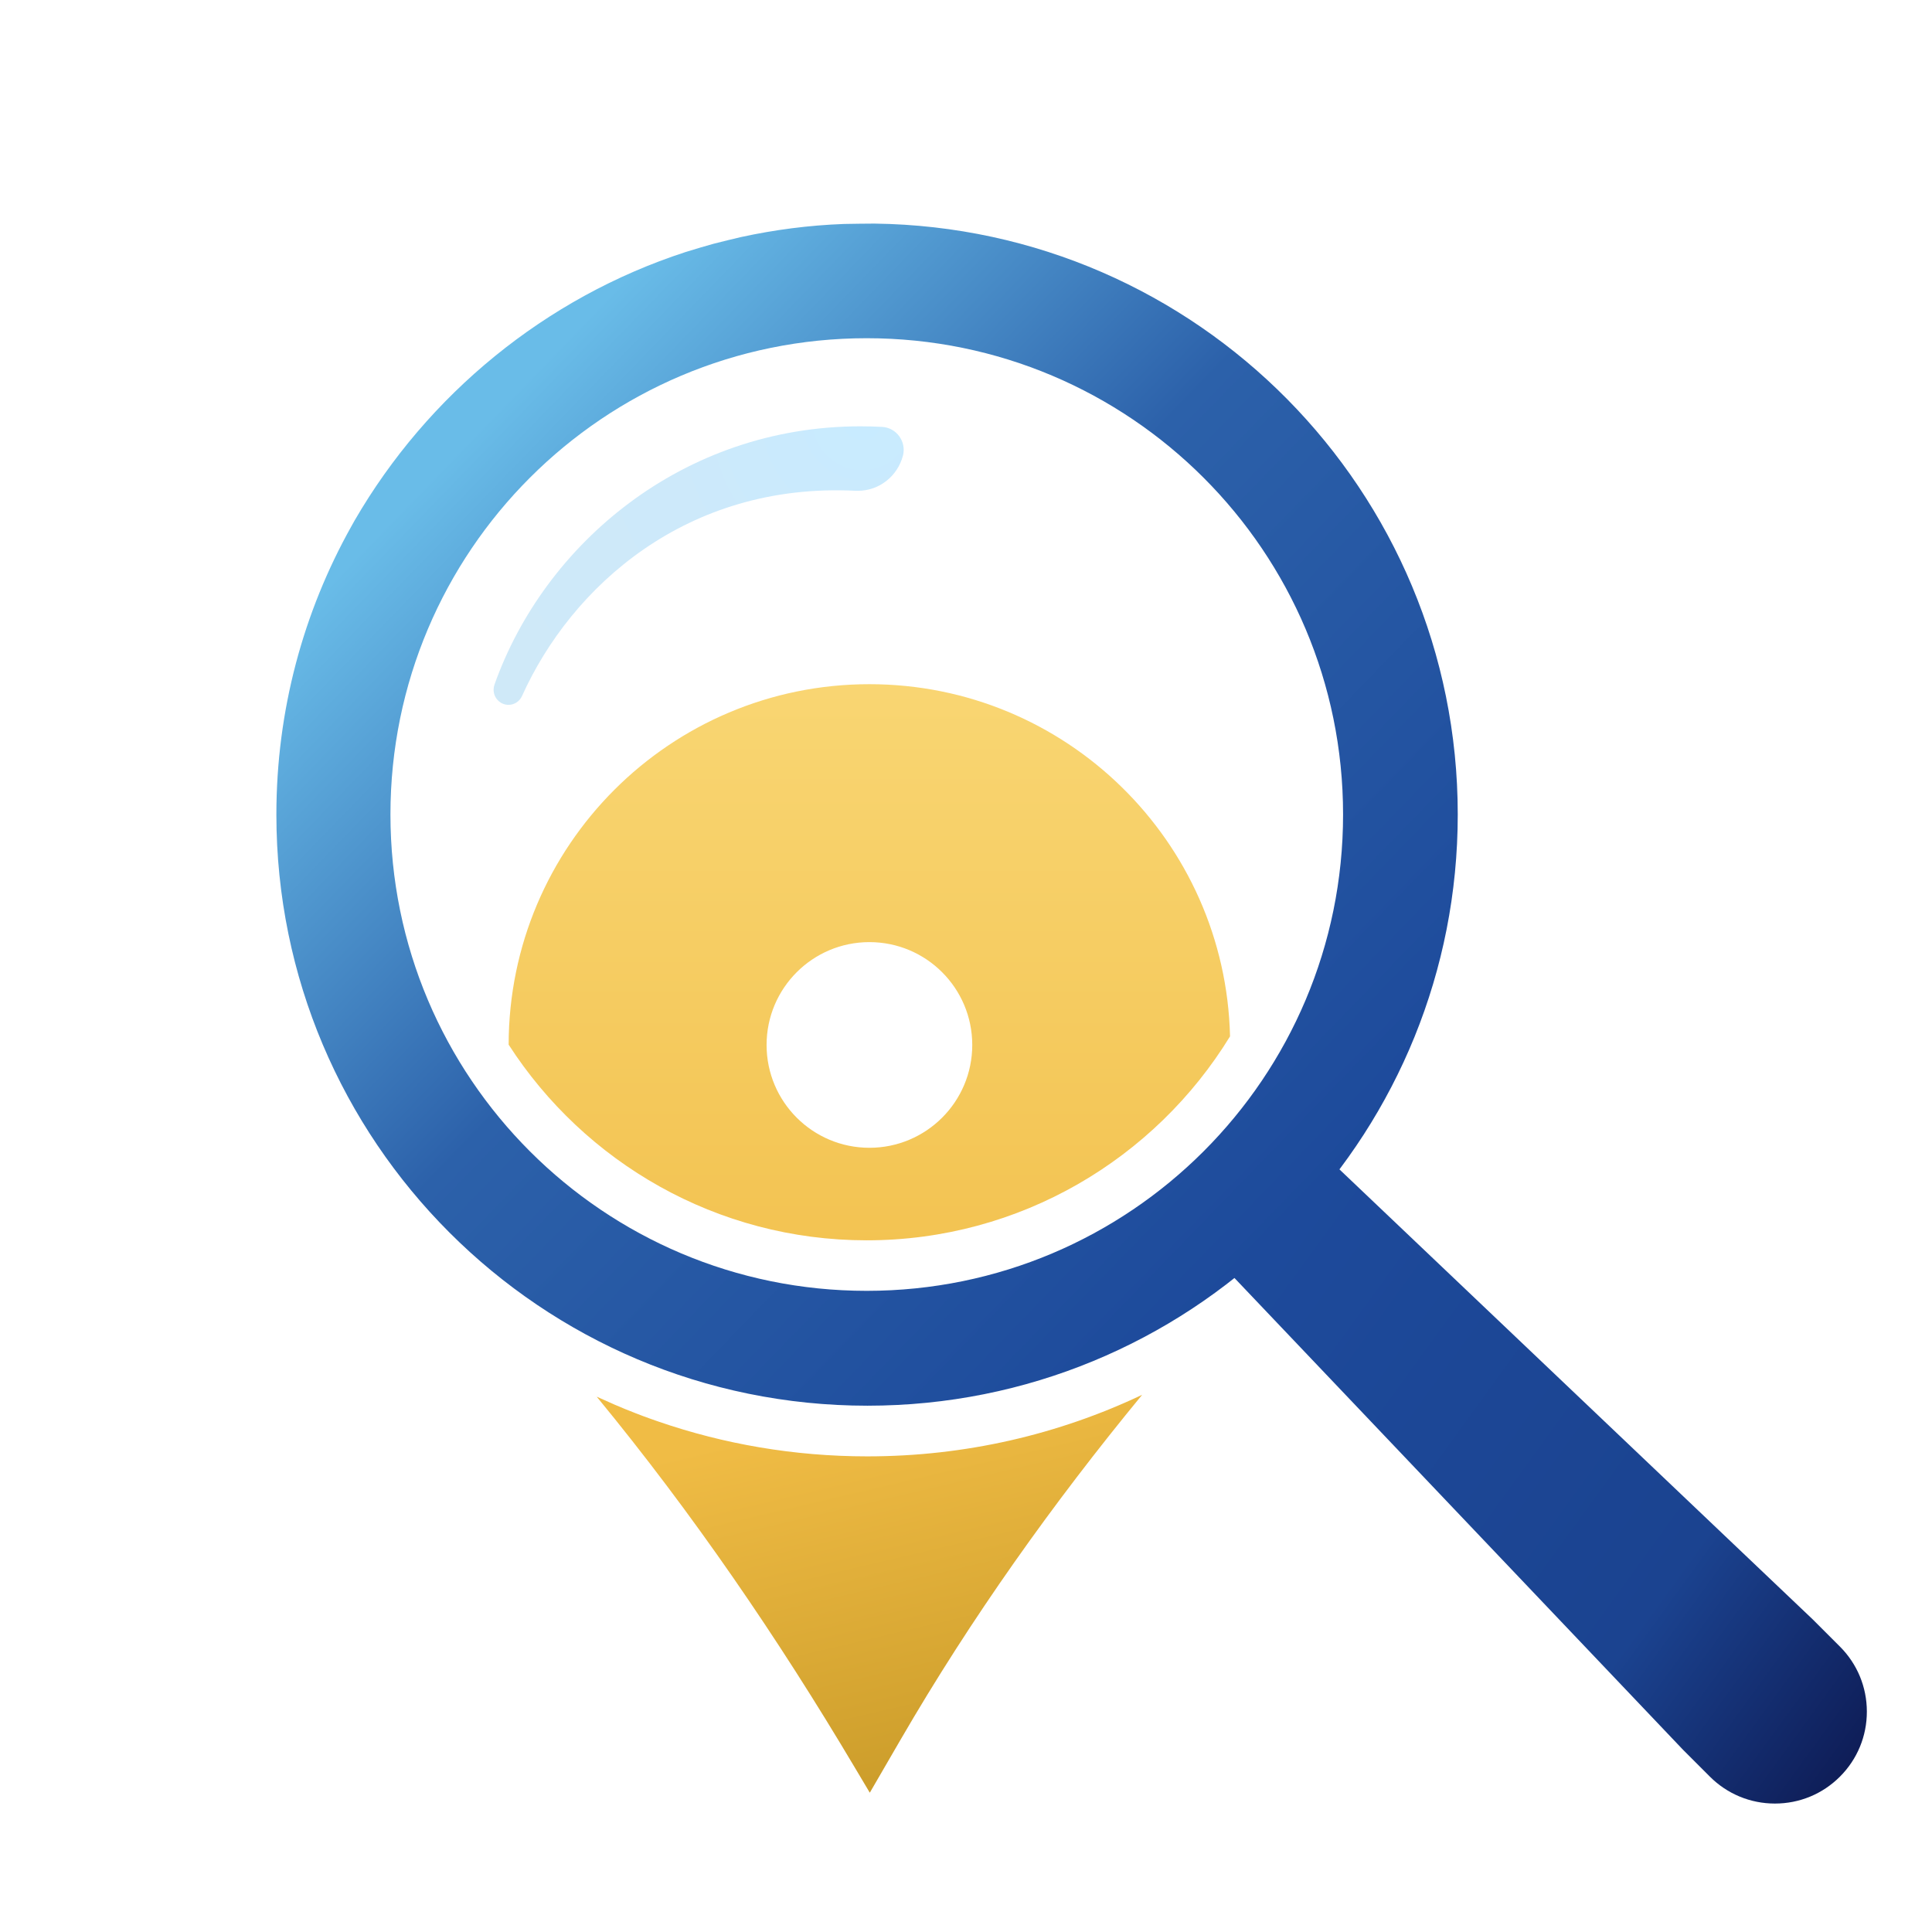
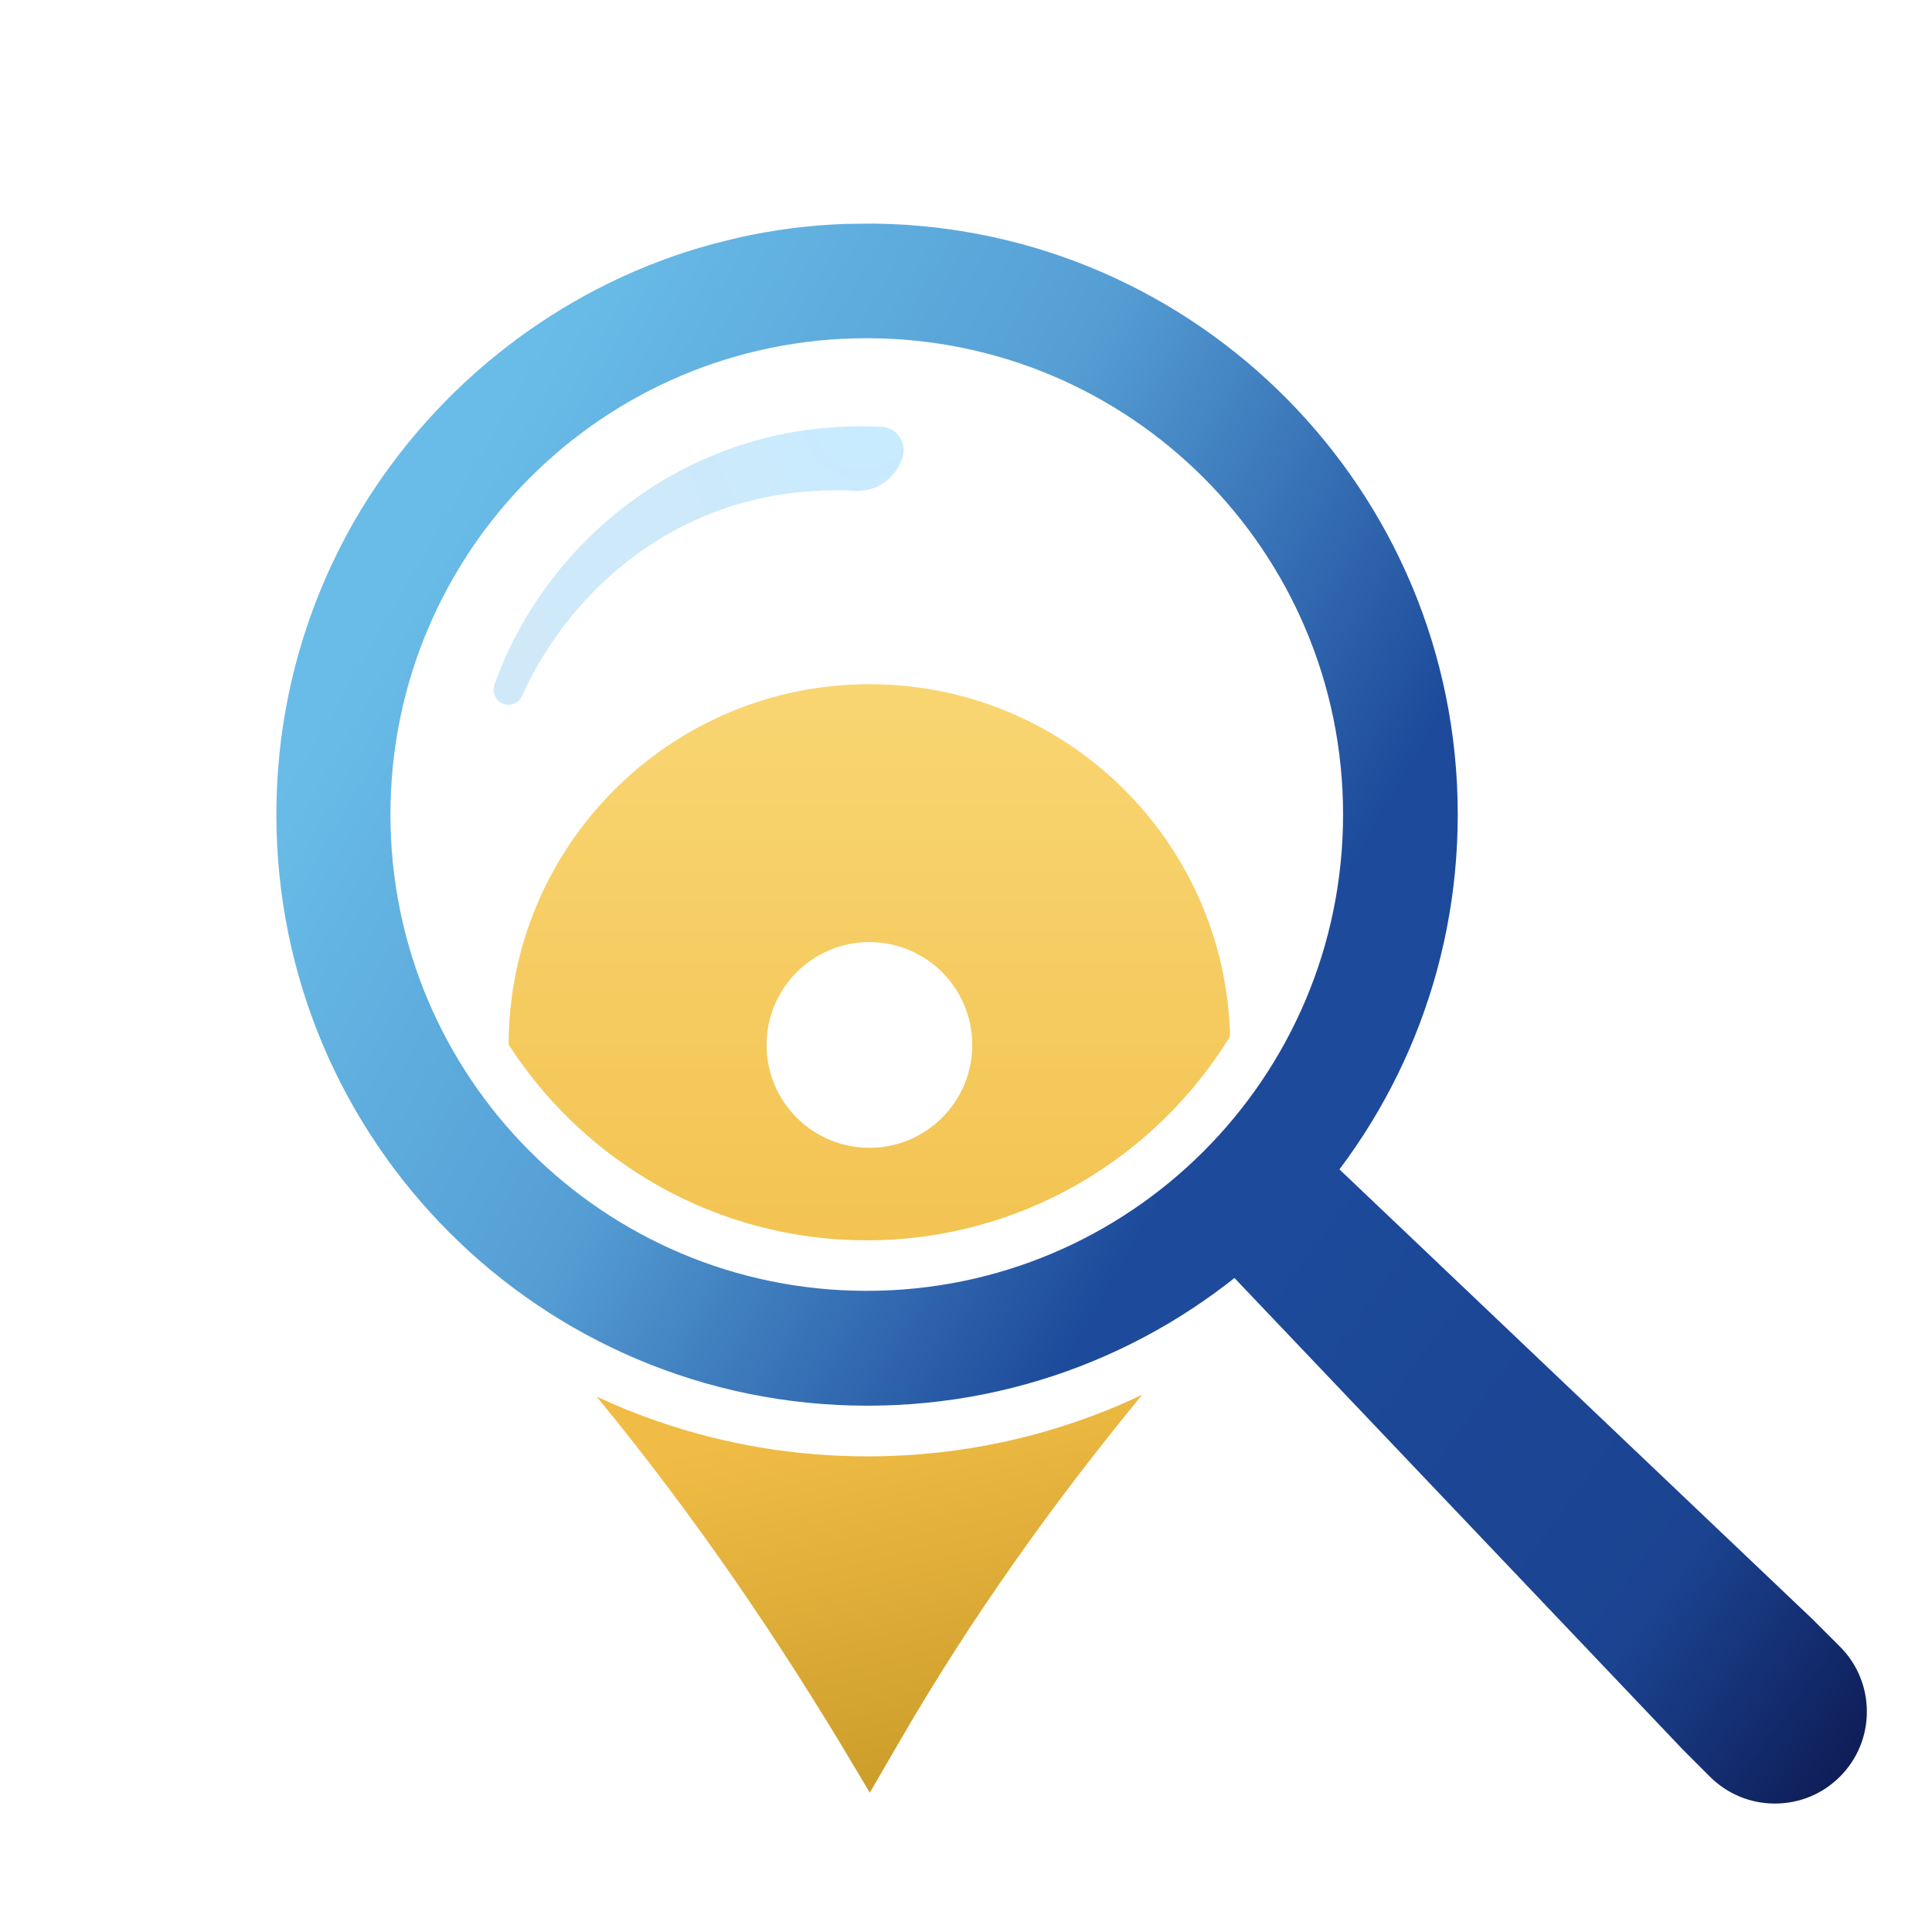
<svg xmlns="http://www.w3.org/2000/svg" width="100%" height="100%" viewBox="0 0 8334 8334" version="1.1" xml:space="preserve" style="fill-rule:evenodd;clip-rule:evenodd;stroke-linejoin:round;stroke-miterlimit:2;">
  <g id="Layer-1">
    <path d="M3741.78,6282.28c-315.911,0 -619.513,-52.917 -902.361,-150.441c-10.642,-3.721 -21.142,-7.443 -31.785,-11.154c-21.143,-7.432 -42.162,-15.253 -63.039,-23.453c-0.389,-0.255 -0.91,-0.388 -1.421,-0.521c-30.876,-11.911 -61.639,-24.476 -92.013,-37.552c-8.588,-3.588 -72.026,-32.031 -77.281,-34.464c413.813,502.892 782.662,1042.29 1115.48,1603.24l62.671,105.212l132.386,-228.11c304.88,-525.578 656.932,-1020 1042.43,-1488.3c-359.229,170.326 -761.008,265.539 -1185.08,265.539Z" style="fill:url(#_Linear1);fill-rule:nonzero;" />
    <path d="M2194.16,4506.42c0.644,-858.921 697.172,-1555.07 1556.22,-1555.07c846.99,-0 1535.96,676.806 1555.57,1519.18c-323.088,527.357 -904.927,879.797 -1567.37,879.797c-647.188,0 -1217.23,-336.542 -1544.42,-843.912Zm1999.82,1.145c-0,-244.99 -198.605,-443.594 -443.595,-443.594c-245,-0 -443.604,198.604 -443.604,443.594c-0,244.99 198.604,443.595 443.604,443.595c244.99,-0 443.595,-198.605 443.595,-443.595Z" style="fill:url(#_Linear2);" />
    <path d="M2132.86,2953.66c-2.423,7.29 -3.64,14.579 -3.64,21.869c0,33.983 27.318,64.951 64.348,64.951c25.508,-0 47.97,-15.172 58.285,-38.247c212.479,-471.699 710.289,-922.164 1439.4,-885.134l9.712,-0c91.666,-0 171.196,-63.131 194.26,-152.374c15.182,-60.104 -28.534,-120.209 -90.448,-123.246c-31.285,-1.656 -62.303,-2.474 -93.056,-2.474c-766.56,0 -1364.06,508.229 -1578.86,1114.65Z" style="fill:url(#_Radial3);fill-rule:nonzero;" />
    <path d="M5677,4948.37l-389.166,405.704l0.059,119.686l1972.09,2074.14l115.622,115.652c74.993,75.003 174.692,116.325 280.692,116.378c106.001,0.052 205.649,-41.171 280.578,-116.1c74.93,-74.93 116.163,-174.578 116.111,-280.588c-0.053,-105.98 -41.406,-205.68 -116.399,-280.673l-116.245,-116.225l-2143.34,-2037.98Z" style="fill:url(#_Linear4);fill-rule:nonzero;" />
    <path d="M3771.61,964.507c-9.764,-0.256 -124.463,1.318 -130.26,1.584c-151.893,5.541 -300.351,25.058 -444.586,56.435c-12.136,2.638 -100.468,23.995 -118.656,29.004c-14.242,3.691 -95.469,27.42 -121.304,35.865c-604.372,196.703 -1112.5,615.178 -1426.81,1157.33c-5.02,8.966 -10.019,17.922 -15.039,26.898c-205.67,367.582 -322.751,791.322 -322.751,1242.49c0,1408.11 1141.51,2549.61 2549.61,2549.61c689.811,-0 1315.27,-273.708 1774.36,-718.294c24.793,-26.888 50.096,-53.521 75.154,-80.164c432.185,-456.701 696.927,-1073.46 696.927,-1751.94c0,-1396.76 -1123.32,-2531.15 -2516.64,-2548.82Zm-2087.37,2548.82c-0,-1134.65 919.751,-2054.39 2054.39,-2054.39c1135.18,0 2054.93,919.741 2054.93,2054.39c-0,1135.45 -919.741,2054.93 -2054.93,2054.93c-1134.64,-0 -2054.39,-919.476 -2054.39,-2054.93Z" style="fill:url(#_Linear5);fill-rule:nonzero;" />
  </g>
  <defs>
    <linearGradient id="_Linear1" x1="0" y1="0" x2="1" y2="0" gradientUnits="userSpaceOnUse" gradientTransform="matrix(961.677,4098.36,-4098.36,961.677,3790.86,6063.03)">
      <stop offset="0" style="stop-color:#f0bc45;stop-opacity:1" />
      <stop offset="1" style="stop-color:#936c00;stop-opacity:1" />
    </linearGradient>
    <linearGradient id="_Linear2" x1="0" y1="0" x2="1" y2="0" gradientUnits="userSpaceOnUse" gradientTransform="matrix(-7.10543e-15,3405.16,-3405.16,-7.10543e-15,3750.05,2905.39)">
      <stop offset="0" style="stop-color:#f9d673;stop-opacity:1" />
      <stop offset="1" style="stop-color:#f0bc45;stop-opacity:1" />
    </linearGradient>
    <radialGradient id="_Radial3" cx="0" cy="0" r="1" gradientUnits="userSpaceOnUse" gradientTransform="matrix(-1550.08,1066.46,-1066.46,-1550.08,3721.88,1809.99)">
      <stop offset="0" style="stop-color:#c8ebff;stop-opacity:1" />
      <stop offset="0.46" style="stop-color:#cde9fa;stop-opacity:1" />
      <stop offset="1" style="stop-color:#cfe9f8;stop-opacity:1" />
    </radialGradient>
    <linearGradient id="_Linear4" x1="0" y1="0" x2="1" y2="0" gradientUnits="userSpaceOnUse" gradientTransform="matrix(-2807.39,-2036.43,2034.42,-2804.61,8351.46,7322.5)">
      <stop offset="0" style="stop-color:#0d1951;stop-opacity:1" />
      <stop offset="0.35" style="stop-color:#1b4390;stop-opacity:1" />
      <stop offset="1" style="stop-color:#1d4a9b;stop-opacity:1" />
    </linearGradient>
-     <linearGradient id="_Linear5" x1="0" y1="0" x2="1" y2="0" gradientUnits="userSpaceOnUse" gradientTransform="matrix(-3472.18,-3464.66,3464.66,-3472.18,5543.19,5309.31)">
+     <linearGradient id="_Linear5" x1="0" y1="0" x2="1" y2="0" gradientUnits="userSpaceOnUse" gradientTransform="matrix(-3662.97,-2099.77,2099.77,-3662.97,5733.99,3944.42)">
      <stop offset="0" style="stop-color:#1d4a9b;stop-opacity:1" />
-       <stop offset="0.57" style="stop-color:#2c61aa;stop-opacity:1" />
-       <stop offset="0.79" style="stop-color:#4b90ca;stop-opacity:1" />
+       <stop offset="0.51" style="stop-color:#559ed4;stop-opacity:1" />
      <stop offset="1" style="stop-color:#69bce8;stop-opacity:1" />
    </linearGradient>
  </defs>
</svg>
